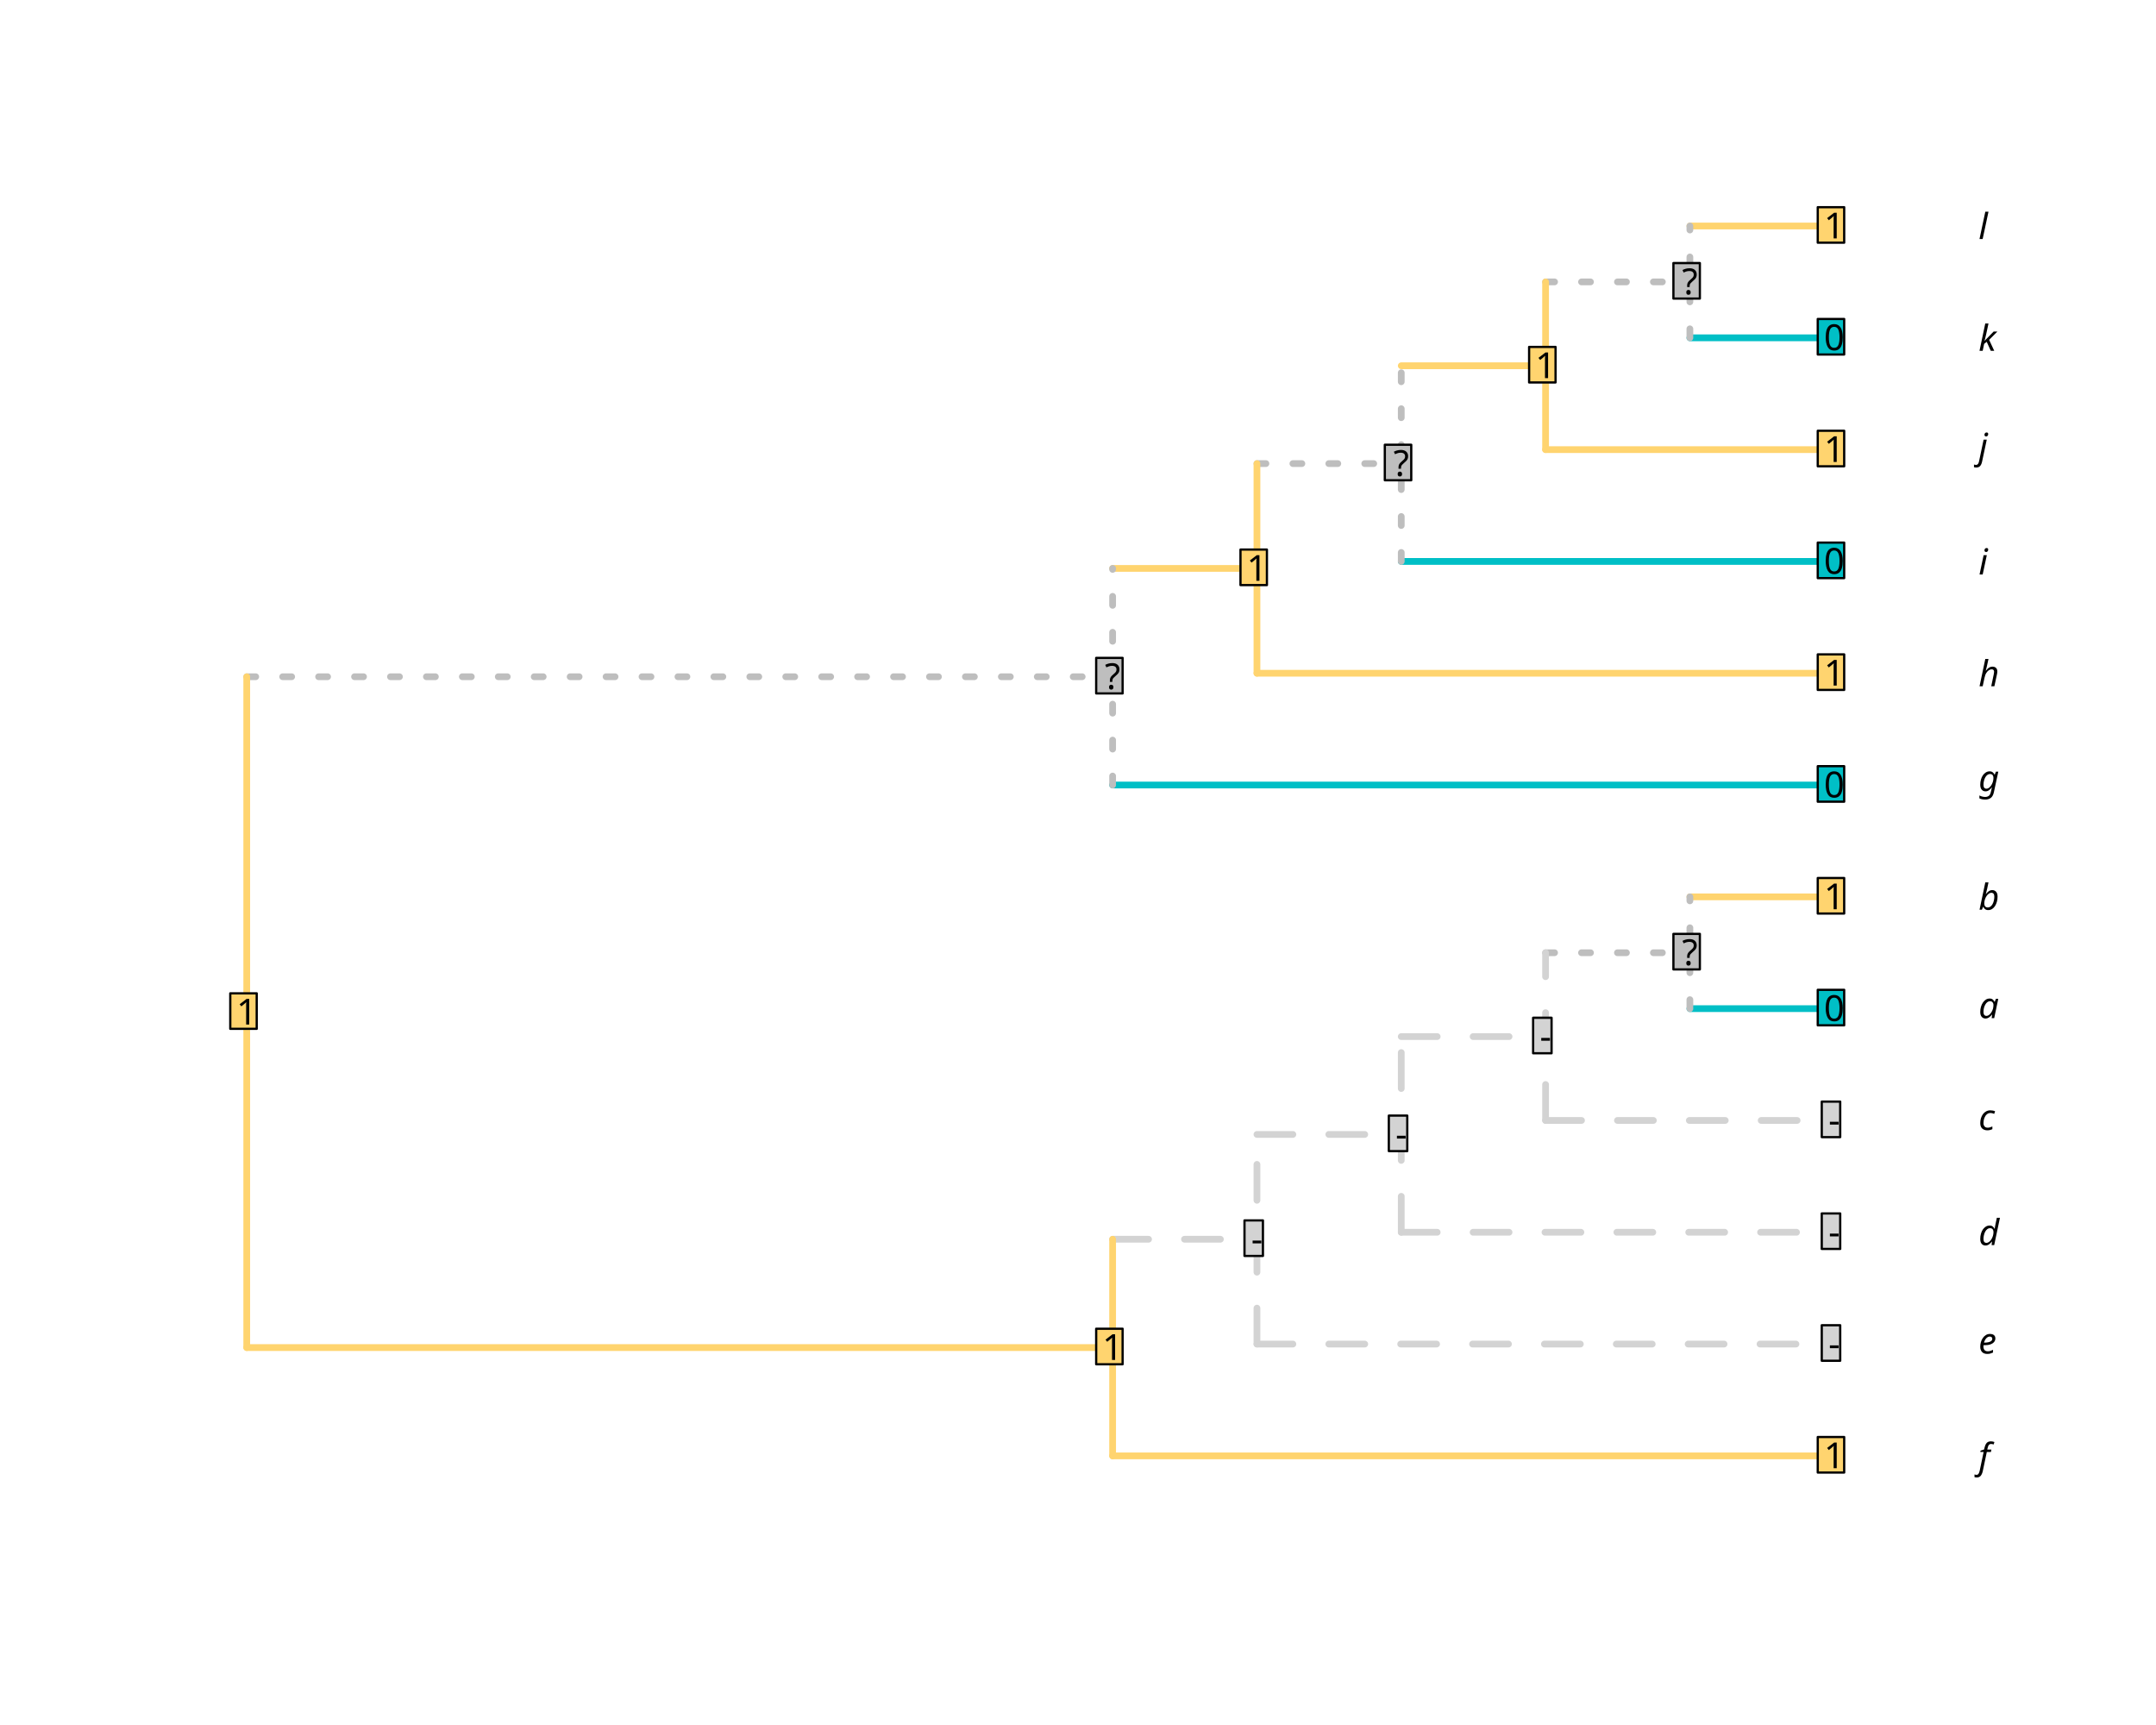
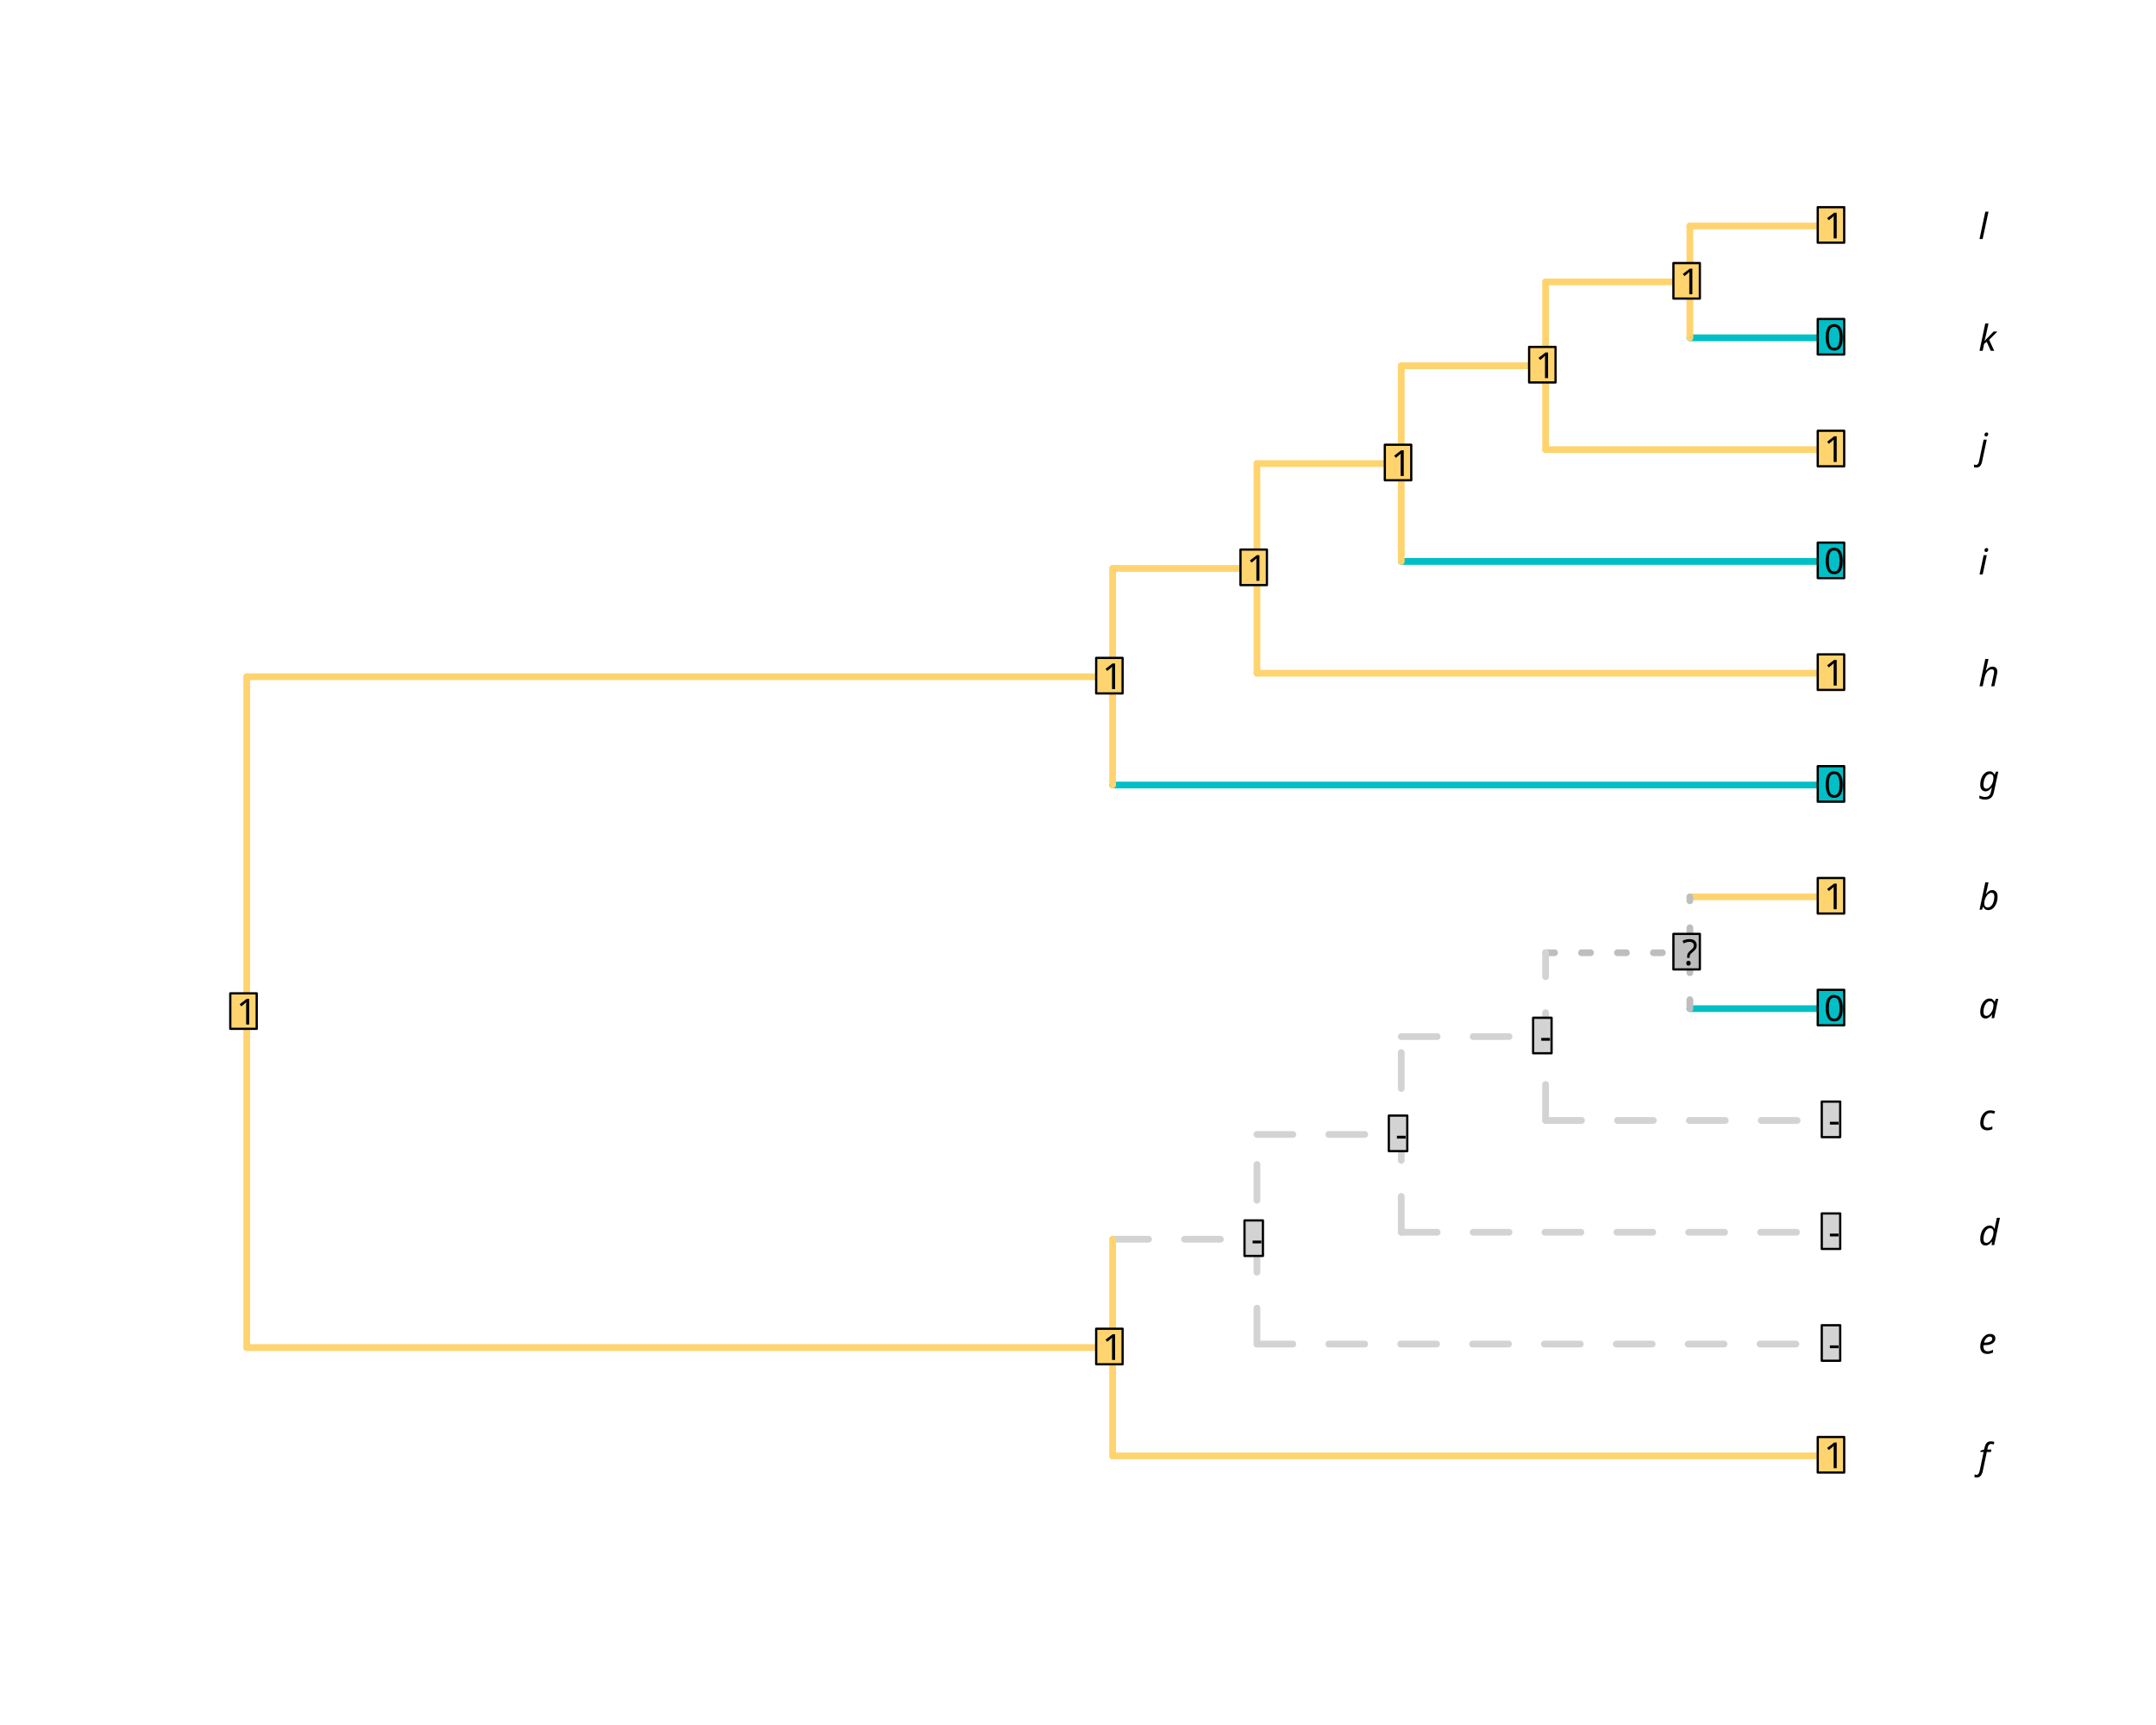
<svg xmlns="http://www.w3.org/2000/svg" class="svglite" data-engine-version="2.0" width="720.00pt" height="576.00pt" viewBox="0 0 720.00 576.00">
  <defs>
    <style type="text/css">
    .svglite line, .svglite polyline, .svglite polygon, .svglite path, .svglite rect, .svglite circle {
      fill: none;
      stroke: #000000;
      stroke-linecap: round;
      stroke-linejoin: round;
      stroke-miterlimit: 10.00;
    }
  </style>
  </defs>
  <rect width="100%" height="100%" style="stroke: none; fill: #FFFFFF;" />
  <defs>
    <clipPath id="cpMC4wMHw3MjAuMDB8MC4wMHw1NzYuMDA=">
      <rect x="0.00" y="0.00" width="720.00" height="576.00" />
    </clipPath>
  </defs>
  <g clip-path="url(#cpMC4wMHw3MjAuMDB8MC4wMHw1NzYuMDA=)">
</g>
  <defs>
    <clipPath id="cpNTkuMDR8Njg5Ljc2fDU5LjA0fDUwMi41Ng==">
      <rect x="59.04" y="59.04" width="630.72" height="443.52" />
    </clipPath>
  </defs>
  <g clip-path="url(#cpNTkuMDR8Njg5Ljc2fDU5LjA0fDUwMi41Ng==)">
    <line x1="82.40" y1="449.97" x2="371.56" y2="449.97" style="stroke-width: 2.25; stroke: #FFD46F;" />
    <line x1="371.56" y1="486.13" x2="612.54" y2="486.13" style="stroke-width: 2.25; stroke: #FFD46F;" />
    <line x1="371.56" y1="413.80" x2="419.76" y2="413.80" style="stroke-width: 2.25; stroke: #D3D3D3; stroke-dasharray: 12.00,12.00;" />
    <line x1="419.76" y1="448.80" x2="612.54" y2="448.80" style="stroke-width: 2.25; stroke: #D3D3D3; stroke-dasharray: 12.00,12.00;" />
    <line x1="419.76" y1="378.80" x2="467.95" y2="378.80" style="stroke-width: 2.25; stroke: #D3D3D3; stroke-dasharray: 12.00,12.00;" />
    <line x1="467.95" y1="411.47" x2="612.54" y2="411.47" style="stroke-width: 2.25; stroke: #D3D3D3; stroke-dasharray: 12.00,12.00;" />
    <line x1="467.95" y1="346.13" x2="516.15" y2="346.13" style="stroke-width: 2.25; stroke: #D3D3D3; stroke-dasharray: 12.00,12.00;" />
    <line x1="516.15" y1="374.13" x2="612.54" y2="374.13" style="stroke-width: 2.25; stroke: #D3D3D3; stroke-dasharray: 12.00,12.00;" />
    <line x1="516.15" y1="318.13" x2="564.34" y2="318.13" style="stroke-width: 2.25; stroke: #BEBEBE; stroke-dasharray: 3.00,9.00;" />
    <line x1="564.34" y1="336.80" x2="612.54" y2="336.80" style="stroke-width: 2.25; stroke: #00BFC6;" />
    <line x1="564.34" y1="299.47" x2="612.54" y2="299.47" style="stroke-width: 2.25; stroke: #FFD46F;" />
-     <line x1="82.40" y1="225.97" x2="371.56" y2="225.97" style="stroke-width: 2.25; stroke: #BEBEBE; stroke-dasharray: 3.00,9.00;" />
+     <line x1="82.40" y1="225.97" x2="371.56" y2="225.97" style="stroke-width: 2.25; stroke: #FFD46F;" />
    <line x1="371.56" y1="262.13" x2="612.54" y2="262.13" style="stroke-width: 2.25; stroke: #00BFC6;" />
    <line x1="371.56" y1="189.80" x2="419.76" y2="189.80" style="stroke-width: 2.25; stroke: #FFD46F;" />
    <line x1="419.76" y1="224.80" x2="612.54" y2="224.80" style="stroke-width: 2.25; stroke: #FFD46F;" />
-     <line x1="419.76" y1="154.80" x2="467.95" y2="154.80" style="stroke-width: 2.25; stroke: #BEBEBE; stroke-dasharray: 3.00,9.00;" />
+     <line x1="419.76" y1="154.80" x2="467.95" y2="154.80" style="stroke-width: 2.25; stroke: #FFD46F;" />
    <line x1="467.95" y1="187.47" x2="612.54" y2="187.47" style="stroke-width: 2.25; stroke: #00BFC6;" />
    <line x1="467.95" y1="122.13" x2="516.15" y2="122.13" style="stroke-width: 2.25; stroke: #FFD46F;" />
    <line x1="516.15" y1="150.13" x2="612.54" y2="150.13" style="stroke-width: 2.25; stroke: #FFD46F;" />
-     <line x1="516.15" y1="94.13" x2="564.34" y2="94.13" style="stroke-width: 2.25; stroke: #BEBEBE; stroke-dasharray: 3.00,9.00;" />
+     <line x1="516.15" y1="94.13" x2="564.34" y2="94.13" style="stroke-width: 2.25; stroke: #FFD46F;" />
    <line x1="564.34" y1="112.80" x2="612.54" y2="112.80" style="stroke-width: 2.25; stroke: #00BFC6;" />
    <line x1="564.34" y1="75.47" x2="612.54" y2="75.47" style="stroke-width: 2.25; stroke: #FFD46F;" />
    <line x1="82.40" y1="449.97" x2="82.40" y2="225.97" style="stroke-width: 2.25; stroke: #FFD46F;" />
    <line x1="371.56" y1="486.13" x2="371.56" y2="413.80" style="stroke-width: 2.25; stroke: #FFD46F;" />
    <line x1="419.76" y1="448.80" x2="419.76" y2="378.80" style="stroke-width: 2.25; stroke: #D3D3D3; stroke-dasharray: 12.00,12.00;" />
    <line x1="467.95" y1="411.47" x2="467.95" y2="346.13" style="stroke-width: 2.25; stroke: #D3D3D3; stroke-dasharray: 12.00,12.00;" />
    <line x1="516.15" y1="374.13" x2="516.15" y2="318.13" style="stroke-width: 2.25; stroke: #D3D3D3; stroke-dasharray: 12.00,12.00;" />
    <line x1="564.34" y1="336.80" x2="564.34" y2="299.47" style="stroke-width: 2.25; stroke: #BEBEBE; stroke-dasharray: 3.00,9.00;" />
-     <line x1="371.56" y1="262.13" x2="371.56" y2="189.80" style="stroke-width: 2.25; stroke: #BEBEBE; stroke-dasharray: 3.00,9.00;" />
+     <line x1="371.56" y1="262.13" x2="371.56" y2="189.80" style="stroke-width: 2.25; stroke: #FFD46F;" />
    <line x1="419.76" y1="224.80" x2="419.76" y2="154.80" style="stroke-width: 2.25; stroke: #FFD46F;" />
-     <line x1="467.95" y1="187.47" x2="467.95" y2="122.13" style="stroke-width: 2.25; stroke: #BEBEBE; stroke-dasharray: 3.00,9.00;" />
+     <line x1="467.95" y1="187.47" x2="467.95" y2="122.13" style="stroke-width: 2.25; stroke: #FFD46F;" />
    <line x1="516.15" y1="150.13" x2="516.15" y2="94.13" style="stroke-width: 2.25; stroke: #FFD46F;" />
-     <line x1="564.34" y1="112.80" x2="564.34" y2="75.47" style="stroke-width: 2.25; stroke: #BEBEBE; stroke-dasharray: 3.00,9.00;" />
+     <line x1="564.34" y1="112.80" x2="564.34" y2="75.47" style="stroke-width: 2.25; stroke: #FFD46F;" />
    <text x="660.73" y="339.97" style="font-size: 12.00px; font-style: italic; font-family: sans;" textLength="6.67px" lengthAdjust="spacingAndGlyphs">a</text>
    <text x="660.73" y="303.76" style="font-size: 12.00px; font-style: italic; font-family: sans;" textLength="6.67px" lengthAdjust="spacingAndGlyphs">b</text>
    <text x="660.73" y="377.30" style="font-size: 12.00px; font-style: italic; font-family: sans;" textLength="6.00px" lengthAdjust="spacingAndGlyphs">c</text>
    <text x="660.73" y="415.76" style="font-size: 12.00px; font-style: italic; font-family: sans;" textLength="6.67px" lengthAdjust="spacingAndGlyphs">d</text>
    <text x="660.73" y="451.97" style="font-size: 12.00px; font-style: italic; font-family: sans;" textLength="6.67px" lengthAdjust="spacingAndGlyphs">e</text>
    <text x="660.73" y="490.47" style="font-size: 12.00px; font-style: italic; font-family: sans;" textLength="3.33px" lengthAdjust="spacingAndGlyphs">f</text>
    <text x="660.73" y="264.11" style="font-size: 12.00px; font-style: italic; font-family: sans;" textLength="6.67px" lengthAdjust="spacingAndGlyphs">g</text>
    <text x="660.73" y="229.15" style="font-size: 12.00px; font-style: italic; font-family: sans;" textLength="6.67px" lengthAdjust="spacingAndGlyphs">h</text>
    <text x="660.73" y="191.82" style="font-size: 12.00px; font-style: italic; font-family: sans;" textLength="2.66px" lengthAdjust="spacingAndGlyphs">i</text>
    <text x="660.73" y="153.24" style="font-size: 12.00px; font-style: italic; font-family: sans;" textLength="2.66px" lengthAdjust="spacingAndGlyphs">j</text>
    <text x="660.73" y="117.15" style="font-size: 12.00px; font-style: italic; font-family: sans;" textLength="6.00px" lengthAdjust="spacingAndGlyphs">k</text>
    <text x="660.73" y="79.82" style="font-size: 12.00px; font-style: italic; font-family: sans;" textLength="2.66px" lengthAdjust="spacingAndGlyphs">l</text>
    <rect x="607.04" y="330.51" width="8.83" height="11.86" style="stroke-width: 0.75; fill: #00BFC6;" />
    <rect x="607.04" y="293.18" width="8.83" height="11.86" style="stroke-width: 0.75; fill: #FFD46F;" />
    <rect x="608.38" y="367.84" width="6.16" height="11.86" style="stroke-width: 0.75; fill: #D3D3D3;" />
    <rect x="608.38" y="405.18" width="6.16" height="11.86" style="stroke-width: 0.75; fill: #D3D3D3;" />
    <rect x="608.38" y="442.51" width="6.16" height="11.86" style="stroke-width: 0.75; fill: #D3D3D3;" />
    <rect x="607.04" y="479.84" width="8.83" height="11.86" style="stroke-width: 0.75; fill: #FFD46F;" />
    <rect x="607.04" y="255.84" width="8.83" height="11.86" style="stroke-width: 0.75; fill: #00BFC6;" />
    <rect x="607.04" y="218.51" width="8.83" height="11.86" style="stroke-width: 0.75; fill: #FFD46F;" />
    <rect x="607.04" y="181.18" width="8.83" height="11.86" style="stroke-width: 0.75; fill: #00BFC6;" />
    <rect x="607.04" y="143.84" width="8.83" height="11.86" style="stroke-width: 0.75; fill: #FFD46F;" />
    <rect x="607.04" y="106.51" width="8.83" height="11.86" style="stroke-width: 0.75; fill: #00BFC6;" />
    <rect x="607.04" y="69.18" width="8.83" height="11.86" style="stroke-width: 0.75; fill: #FFD46F;" />
    <rect x="76.90" y="331.68" width="8.83" height="11.86" style="stroke-width: 0.75; fill: #FFD46F;" />
    <rect x="366.07" y="443.68" width="8.83" height="11.86" style="stroke-width: 0.75; fill: #FFD46F;" />
    <rect x="415.60" y="407.51" width="6.16" height="11.86" style="stroke-width: 0.75; fill: #D3D3D3;" />
    <rect x="463.80" y="372.51" width="6.16" height="11.86" style="stroke-width: 0.75; fill: #D3D3D3;" />
    <rect x="511.99" y="339.84" width="6.16" height="11.86" style="stroke-width: 0.75; fill: #D3D3D3;" />
    <rect x="558.84" y="311.84" width="8.83" height="11.86" style="stroke-width: 0.75; fill: #BEBEBE;" />
-     <rect x="366.07" y="219.68" width="8.83" height="11.86" style="stroke-width: 0.75; fill: #BEBEBE;" />
+     <rect x="366.07" y="219.68" width="8.83" height="11.86" style="stroke-width: 0.75; fill: #FFD46F;" />
    <rect x="414.26" y="183.51" width="8.83" height="11.86" style="stroke-width: 0.75; fill: #FFD46F;" />
-     <rect x="462.46" y="148.51" width="8.83" height="11.86" style="stroke-width: 0.75; fill: #BEBEBE;" />
+     <rect x="462.46" y="148.51" width="8.83" height="11.86" style="stroke-width: 0.75; fill: #FFD46F;" />
    <rect x="510.65" y="115.84" width="8.83" height="11.86" style="stroke-width: 0.75; fill: #FFD46F;" />
-     <rect x="558.84" y="87.84" width="8.83" height="11.86" style="stroke-width: 0.75; fill: #BEBEBE;" />
+     <rect x="558.84" y="87.84" width="8.83" height="11.86" style="stroke-width: 0.75; fill: #FFD46F;" />
    <text x="612.54" y="340.93" text-anchor="middle" style="font-size: 12.00px; font-family: sans;" textLength="6.67px" lengthAdjust="spacingAndGlyphs">0</text>
    <text x="612.54" y="303.60" text-anchor="middle" style="font-size: 12.00px; font-family: sans;" textLength="6.67px" lengthAdjust="spacingAndGlyphs">1</text>
    <text x="612.54" y="378.26" text-anchor="middle" style="font-size: 12.00px; font-family: sans;" textLength="4.00px" lengthAdjust="spacingAndGlyphs">-</text>
    <text x="612.54" y="415.60" text-anchor="middle" style="font-size: 12.00px; font-family: sans;" textLength="4.00px" lengthAdjust="spacingAndGlyphs">-</text>
    <text x="612.54" y="452.93" text-anchor="middle" style="font-size: 12.00px; font-family: sans;" textLength="4.00px" lengthAdjust="spacingAndGlyphs">-</text>
    <text x="612.54" y="490.26" text-anchor="middle" style="font-size: 12.00px; font-family: sans;" textLength="6.67px" lengthAdjust="spacingAndGlyphs">1</text>
    <text x="612.54" y="266.26" text-anchor="middle" style="font-size: 12.00px; font-family: sans;" textLength="6.67px" lengthAdjust="spacingAndGlyphs">0</text>
    <text x="612.54" y="228.93" text-anchor="middle" style="font-size: 12.00px; font-family: sans;" textLength="6.67px" lengthAdjust="spacingAndGlyphs">1</text>
    <text x="612.54" y="191.60" text-anchor="middle" style="font-size: 12.00px; font-family: sans;" textLength="6.67px" lengthAdjust="spacingAndGlyphs">0</text>
    <text x="612.54" y="154.26" text-anchor="middle" style="font-size: 12.00px; font-family: sans;" textLength="6.67px" lengthAdjust="spacingAndGlyphs">1</text>
    <text x="612.54" y="116.93" text-anchor="middle" style="font-size: 12.00px; font-family: sans;" textLength="6.67px" lengthAdjust="spacingAndGlyphs">0</text>
    <text x="612.54" y="79.60" text-anchor="middle" style="font-size: 12.00px; font-family: sans;" textLength="6.67px" lengthAdjust="spacingAndGlyphs">1</text>
    <text x="82.40" y="342.10" text-anchor="middle" style="font-size: 12.00px; font-family: sans;" textLength="6.67px" lengthAdjust="spacingAndGlyphs">1</text>
    <text x="371.56" y="454.10" text-anchor="middle" style="font-size: 12.00px; font-family: sans;" textLength="6.67px" lengthAdjust="spacingAndGlyphs">1</text>
    <text x="419.76" y="417.93" text-anchor="middle" style="font-size: 12.00px; font-family: sans;" textLength="4.00px" lengthAdjust="spacingAndGlyphs">-</text>
    <text x="467.95" y="382.93" text-anchor="middle" style="font-size: 12.00px; font-family: sans;" textLength="4.00px" lengthAdjust="spacingAndGlyphs">-</text>
    <text x="516.15" y="350.26" text-anchor="middle" style="font-size: 12.00px; font-family: sans;" textLength="4.00px" lengthAdjust="spacingAndGlyphs">-</text>
    <text x="564.34" y="322.26" text-anchor="middle" style="font-size: 12.00px; font-family: sans;" textLength="6.67px" lengthAdjust="spacingAndGlyphs">?</text>
-     <text x="371.56" y="230.10" text-anchor="middle" style="font-size: 12.00px; font-family: sans;" textLength="6.67px" lengthAdjust="spacingAndGlyphs">?</text>
+     <text x="371.56" y="230.10" text-anchor="middle" style="font-size: 12.00px; font-family: sans;" textLength="6.67px" lengthAdjust="spacingAndGlyphs">1</text>
    <text x="419.76" y="193.93" text-anchor="middle" style="font-size: 12.00px; font-family: sans;" textLength="6.67px" lengthAdjust="spacingAndGlyphs">1</text>
-     <text x="467.95" y="158.93" text-anchor="middle" style="font-size: 12.00px; font-family: sans;" textLength="6.67px" lengthAdjust="spacingAndGlyphs">?</text>
+     <text x="467.95" y="158.93" text-anchor="middle" style="font-size: 12.00px; font-family: sans;" textLength="6.67px" lengthAdjust="spacingAndGlyphs">1</text>
    <text x="516.15" y="126.26" text-anchor="middle" style="font-size: 12.00px; font-family: sans;" textLength="6.67px" lengthAdjust="spacingAndGlyphs">1</text>
-     <text x="564.34" y="98.26" text-anchor="middle" style="font-size: 12.00px; font-family: sans;" textLength="6.67px" lengthAdjust="spacingAndGlyphs">?</text>
+     <text x="564.34" y="98.26" text-anchor="middle" style="font-size: 12.00px; font-family: sans;" textLength="6.67px" lengthAdjust="spacingAndGlyphs">1</text>
  </g>
</svg>
